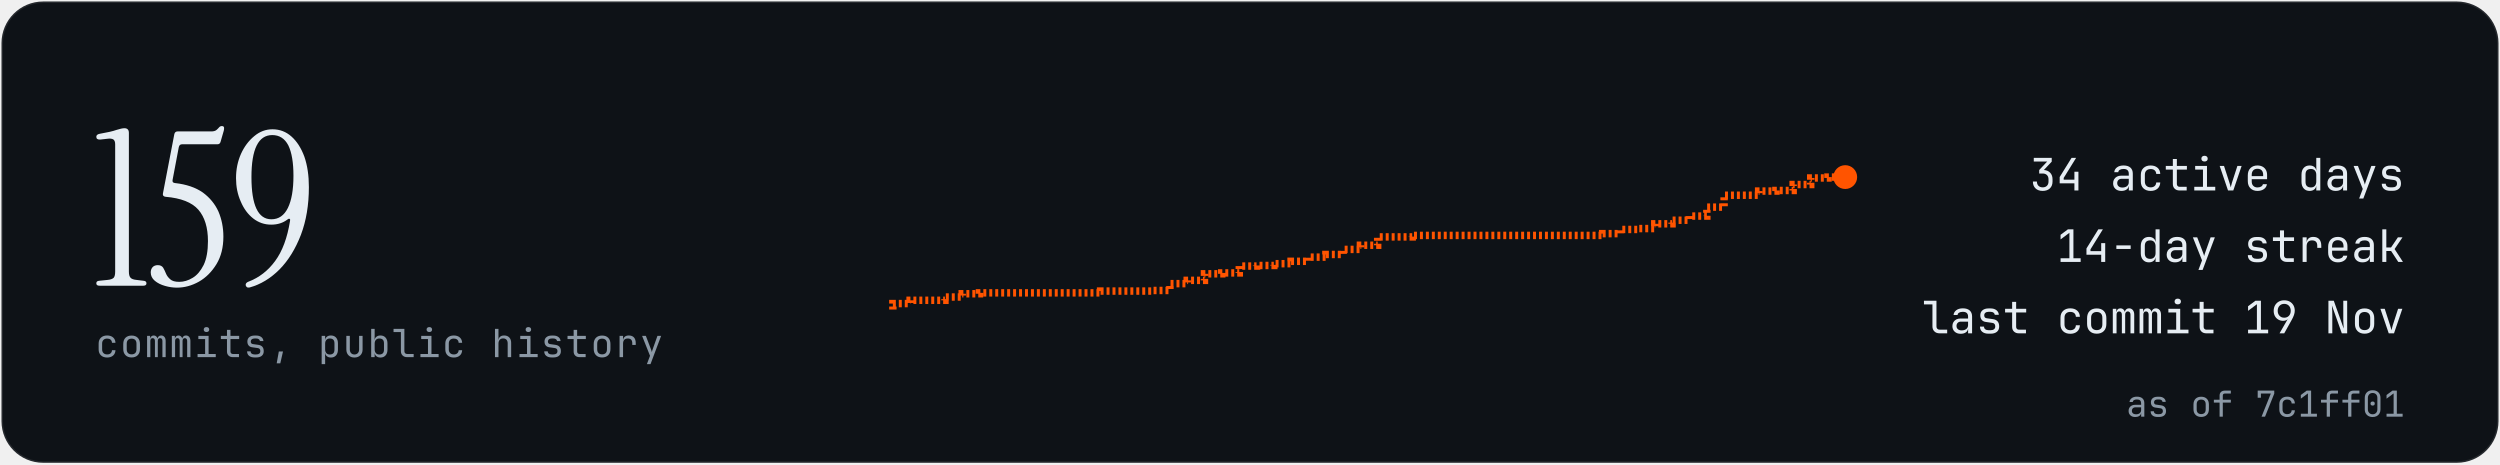
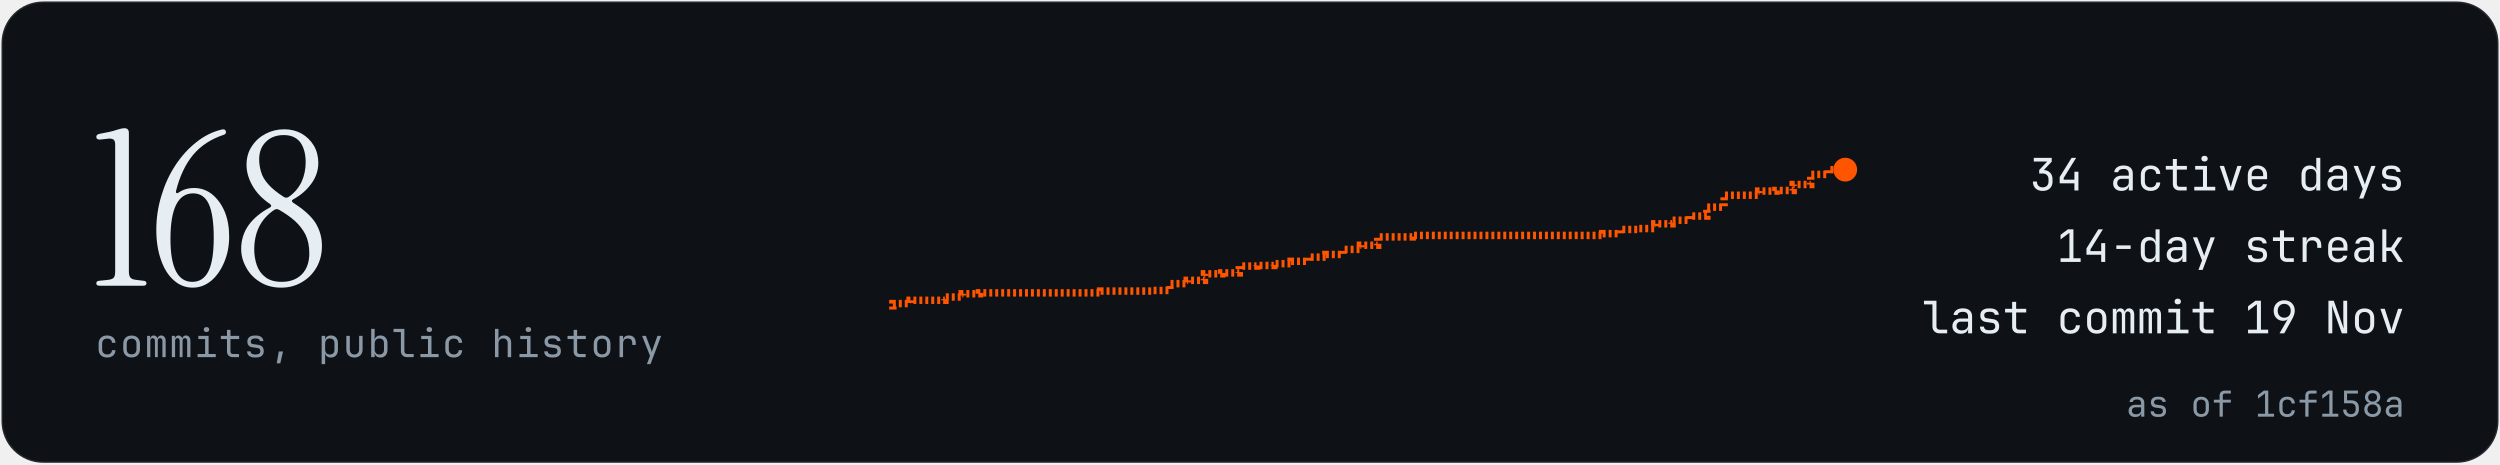
<svg xmlns="http://www.w3.org/2000/svg" viewBox="0 0 840 156" width="840" height="156" role="img" aria-labelledby="cg-title cg-desc">
  <style>.cg-stair{animation:cg-draw 1.6s cubic-bezier(.3,.8,.3,1) both}.cg-bar{transform-box:fill-box;transform-origin:center bottom;animation:cg-rise .4s ease-out both}.cg-flag{animation:cg-fade .4s ease-out 1.6s both}.cg-now-ring{transform-box:fill-box;transform-origin:center;animation:cg-pulse 3.2s ease-out infinite}@keyframes cg-draw{from{stroke-dashoffset:1}to{stroke-dashoffset:0}}@keyframes cg-rise{from{transform:scaleY(0)}to{transform:scaleY(1)}}@keyframes cg-fade{from{opacity:0}to{opacity:1}}@keyframes cg-pulse{from{opacity:.5;transform:scale(1)}to{opacity:0;transform:scale(2.6)}}@media (prefers-reduced-motion:reduce){.cg-stair,.cg-bar,.cg-flag,.cg-now-ring{animation:none}}</style>
  <defs>
    <path id="m44" d="M210 160l 55-306 108 0-70 306-93 0z" />
    <path id="m45" d="M140-290l 0-80 320 0 0 80-320 0z" />
-     <path id="m48" d="M300 10q-101 0-160-59-60-58-60-156l 0-320q 0-98 60-157 59-58 160-58 101 0 161 58 59 59 59 157l 0 320q 0 65-27 113-27 49-76 75-50 27-117 27zM300-67q 60 0 97-39 36-38 36-99l 0-320q 0-61-36-100-37-38-97-38-60 0-96 38-37 39-37 100l 0 320q 0 61 37 99 36 39 96 39zM300-310q-27 0-43-15-17-15-17-43 0-27 17-42 16-14 43-14 27 0 44 14 16 15 16 42 0 28-16 43-17 15-44 15z" />
    <path id="m49" d="M90 0l 0-82 198 0 0-570-198 148 0-103 165-123 123 0 0 648 162 0 0 82-450 0z" />
    <path id="m51" d="M289 10q-101 0-160-57-59-56-59-153l 90 0q 0 60 35 95 35 35 95 35 60 0 95-35 35-35 35-95l 0-50q 0-60-35-95-35-35-95-35l-79 0 0-78 179-190-300 0 0-82 402 0 0 84-176 187q 90 7 142 62 52 56 52 147l 0 50q 0 97-59 153-60 57-162 57z" />
    <path id="m52" d="M400 0l 0-160-330 0 0-141 266-429 102 0-278 449 0 39 240 0 0-178 90 0 0 420-90 0z" />
-     <path id="m55" d="M190 0l 260-648-278 0 0 118-90 0 0-200 464 0 0 84-258 646-98 0z" />
+     <path id="m53" d="M294 10q-101 0-160-57-59-56-59-153l 90 0q 0 60 35 95 35 35 95 35 60 0 95-35 35-35 35-95l 0-45q 0-60-34-95-34-35-92-35l-199 0 0-355 389 0 0 82-305 0 2 191 118 0q 101 0 156 55 55 56 55 157l 0 45q 0 97-59 153-60 57-162 57z" />
+     <path id="m56" d="M300 10q-69 0-122-27-53-27-82-76-30-48-30-111 0-69 40-119 39-50 105-61l 0-3q-57-13-91-58-34-44-34-102 0-57 27-101 27-43 76-68 48-24 111-24 64 0 112 24 48 25 75 68 27 44 27 101 0 58-34 102-34 45-91 58l 0 3q 66 11 106 61 39 50 39 119 0 63-29 111-30 49-82 76-53 27-123 27zM300-422q 56 0 90-33 34-33 34-86 0-53-34-86-34-33-90-33-55 0-89 33-35 33-35 86 0 53 35 86 34 33 89 33zM300-71q 64 0 104-38 40-37 40-97 0-61-40-99-40-37-104-37-64 0-104 37-40 38-40 99 0 60 40 97 40 38 104 38z" />
    <path id="m57" d="M195 0l 180-313-3-2q-10 16-37 25-27 10-59 10-63 0-110-29-48-28-75-78-27-50-27-116 0-71 30-124 30-53 83-83 53-30 122-30 71 0 124 29 53 30 83 82 30 53 30 122 0 48-18 98-18 51-49 106l-169 303-105 0zM300-350q 65 0 106-43 40-43 40-112 0-69-40-112-41-43-106-43-65 0-105 43-41 43-41 112 0 69 41 112 40 43 105 43z" />
    <path id="m78" d="M90 0l 0-730 120 0 223 625q-2-25-4-62-3-36-4-77-2-40-2-76l 0-410 87 0 0 730-120 0-222-625q 2 24 4 60 2 37 4 77 1 41 1 78l 0 410-87 0z" />
    <path id="m97" d="M252 10q-85 0-135-48-50-47-50-124 0-51 23-89 23-38 64-60 41-21 94-21l 170 0 0-43q 0-107-117-107-52 0-84 19-32 19-34 53l-90 0q 5-65 61-108 55-42 147-42 100 0 154 48 53 48 53 134l 0 378-89 0 0-100-2 0q-8 51-51 80-43 30-114 30zM274-66q 66 0 105-32 39-32 39-87l 0-77-160 0q-44 0-71 26-28 27-28 71 0 46 31 72 30 27 84 27z" />
    <path id="m98" d="M332 10q-62 0-102-31-40-30-47-84l-1 0 0 105-90 0 0-730 90 0 0 160-2 125 1 0q 8-53 49-84 40-31 102-31 83 0 132 55 49 55 49 150l 0 161q 0 94-49 149-49 55-132 55zM302-68q 57 0 89-30 32-30 32-97l 0-160q 0-68-32-98-32-29-89-29-55 0-87 35-33 35-33 97l 0 150q 0 62 33 97 32 35 87 35z" />
    <path id="m99" d="M308 10q-100 0-160-56-60-56-60-154l 0-150q 0-98 60-154 60-56 160-56 95 0 154 51 58 51 61 139l-90 0q-3-53-36-82-33-28-89-28-59 0-94 33-36 34-36 96l 0 151q 0 62 36 96 35 34 94 34 56 0 89-29 33-29 36-81l 90 0q-3 88-61 139-59 51-154 51z" />
    <path id="m100" d="M268 10q-82 0-131-55-50-55-50-149l 0-161q 0-95 49-150 49-55 132-55 62 0 103 31 40 31 48 84l 1 0-2-125 0-160 90 0 0 730-90 0 0-105-1 0q-7 54-47 84-40 31-102 31zM298-68q 56 0 88-35 32-35 32-97l 0-150q 0-62-32-97-32-35-88-35-57 0-89 29-32 30-32 98l 0 160q 0 67 32 97 32 30 89 30z" />
    <path id="m101" d="M300 10q-97 0-156-59-60-58-60-161l 0-130q 0-103 60-162 59-58 156-58 65 0 114 26 48 26 75 73 27 47 27 111l 0 98-344 0 0 52q 0 61 35 96 35 36 93 36 50 0 83-20 32-19 39-52l 90 0q-9 69-67 109-58 41-145 41zM172-322l 256 0 0-28q 0-65-33-101-34-35-95-35-61 0-94 35-34 36-34 101l 0 28z" />
    <path id="m102" d="M215 0l 0-393-160 0 0-82 160 0 0-115q 0-65 41-103 41-37 113-37l 161 0 0 82-161 0q-64 0-64 58l 0 115 225 0 0 82-225 0 0 393-90 0z" />
    <path id="m104" d="M92 0l 0-730 90 0 0 285 1 0q 7-55 45-85 38-30 101-30 83 0 132 51 49 51 49 139l 0 370-90 0 0-355q 0-62-31-96-32-33-86-33-56 0-88 35-33 35-33 99l 0 350-90 0z" />
    <path id="m105" d="M85 0l 0-82 195 0 0-386-175 0 0-82 265 0 0 468 185 0 0 82-470 0zM315-649q-33 0-52-17-19-17-19-46 0-30 19-48 19-17 52-17 33 0 52 17 19 18 19 48 0 29-19 46-19 17-52 17z" />
    <path id="m107" d="M97 0l 0-730 90 0 0 407 105 0 154-227 103 0-177 262 187 288-105 0-160-245-107 0 0 245-90 0z" />
    <path id="m108" d="M380 0q-73 0-116-43-44-42-44-112l 0-493-190 0 0-82 280 0 0 575q 0 34 19 53 19 20 51 20l 170 0 0 82-170 0z" />
    <path id="m109" d="M60 0l 0-550 78 0 0 73 2 0q 5-37 30-60 24-23 62-23 36 0 61 21 25 21 36 57l 1 0q 7-36 32-57 24-21 62-21 53 0 85 39 31 40 31 103l 0 418-84 0 0-419q 0-33-16-53-16-19-44-19-27 0-43 19-16 19-16 52l 0 420-74 0 0-419q 0-33-16-53-16-19-43-19-28 0-44 19-16 19-16 52l 0 420-84 0z" />
    <path id="m111" d="M300 8q-99 0-157-58-59-58-59-162l 0-126q 0-105 58-163 58-57 158-57 100 0 158 57 58 58 58 163l 0 126q 0 104-58 162-59 58-158 58zM300-72q 59 0 93-33 33-33 33-97l 0-146q 0-64-33-97-34-33-93-33-58 0-92 33-34 33-34 97l 0 146q 0 64 34 97 34 33 92 33z" />
    <path id="m112" d="M92 180l 0-730 90 0 0 105 1 0q 7-54 47-85 40-30 102-30 83 0 132 54 49 55 49 150l 0 161q 0 95-49 150-49 55-132 55-62 0-102-31-40-31-47-84l-3 0 2 125 0 160-90 0zM302-68q 57 0 89-30 32-30 32-97l 0-160q 0-68-32-98-32-29-89-29-55 0-87 35-33 35-33 97l 0 150q 0 62 33 97 32 35 87 35z" />
    <path id="m114" d="M112 0l 0-550 90 0 0 105 2 0q 7-53 45-84 38-31 102-31 86 0 133 51 46 52 46 147l 0 47-90 0 0-47q 0-120-117-120-59 0-90 34-31 34-31 98l 0 350-90 0z" />
    <path id="m115" d="M278 8q-92 0-142-42-51-41-51-117l 90 0q 0 38 27 59 27 22 76 22l 44 0q 50 0 78-22 27-22 27-62 0-71-65-80l-152-22q-56-8-87-47-31-38-31-101 0-72 50-113 49-41 136-41l 44 0q 80 0 131 39 50 40 54 104l-91 0q-2-29-27-48-26-19-67-19l-44 0q-46 0-72 21-26 21-26 57 0 58 53 66l 142 20q 140 20 140 164 0 77-50 119-51 43-143 43l-44 0z" />
    <path id="m116" d="M355 0q-68 0-109-40-41-39-41-105l 0-323-158 0 0-82 158 0 0-155 90 0 0 155 225 0 0 82-225 0 0 323q 0 28 17 45 16 18 43 18l 160 0 0 82-160 0z" />
    <path id="m117" d="M299 10q-95 0-152-57-57-56-57-153l 0-350 90 0 0 350q 0 60 32 95 32 36 87 36 56 0 89-36 32-35 32-95l 0-350 90 0 0 350q 0 97-58 153-58 57-153 57z" />
    <path id="m118" d="M241 0l-187-550 97 0 120 370q 11 33 19 63 8 31 12 48 5-17 12-48 7-30 17-63l 120-370 95 0-187 550-118 0z" />
    <path id="m121" d="M178 180l 81-214-205-516 97 0 130 340q 8 20 15 42 7 22 10 38 3-16 10-38 7-22 14-42l 121-340 95 0-274 730-94 0z" />
    <path id="d49" d="M20 0q-15 0-15-11 0-11 13-12l 39-4q 21-2 29-10 7-8 7-29l 0-594q 0-17-9-23-10-5-25-3l-36 4q-18 1-18-13 0-11 16-14 53-9 78-18 25-8 37-8 21 0 21 22l 0 647q 0 21 8 29 7 8 28 10l 33 4q 13 1 13 12 0 11-15 11l-204 0z" />
-     <path id="d53" d="M132 9q-27 0-55-8-29-8-48-24-19-16-19-39 0-15 9-25 9-9 24-9 17 0 25 12 7 12 13 27 6 15 20 27 13 12 42 12 32 0 63-19 30-18 51-60 20-42 20-111 0-95-45-147-45-51-153-60-15-2-12-16l 53-276q 3-13 15-13l 157 0q 17 0 25-7 7-6 12-12 5-6 13-6 8 0 10 6 1 7-1 15l-15 52q-3 12-15 12l-165 0q-12 0-15 13l-29 153q-3 14 12 15 79 9 129 44 49 36 73 89 23 54 23 117 0 75-32 128-33 54-82 82-50 28-103 28z" />
-     <path id="d57" d="M90 8q-10 2-14-2-5-4-5-10 0-9 11-14 77-29 127-98 50-68 69-186 2-8-2-10-4-2-10 3-31 24-76 24-47 0-84-29-37-29-58-79-22-49-22-109 0-61 23-113 23-51 62-83 38-32 85-32 51 0 89 34 38 34 60 94 21 61 21 142 0 124-37 222-38 99-100 162-63 63-139 84zM98-507q 0 197 93 197 51 0 77-53 26-53 26-150 0-93-24-142-25-48-75-48-97 0-97 196z" />
+     <path id="d54" d="M206 9q-50 0-88-34-39-34-60-95-22-61-22-141 0-82 24-160 23-77 65-141 42-64 98-108 55-44 119-59 10-2 15 2 4 4 4 10 0 10-11 13-88 29-142 93-54 65-80 169-2 7 2 9 3 3 9-1 31-22 73-22 47 0 84 29 37 30 59 81 21 51 21 117 0 65-23 119-23 55-61 87-39 32-86 32zM204-18q 51 0 76-51 24-50 24-155 0-107-23-157-23-50-73-50-106 0-106 213 0 200 102 200z" />
+     <path id="d56" d="M215 9q-58 0-100-27-42-26-64-68-23-41-23-86 0-62 35-111 35-48 99-82 6-3 6-8 0-4-5-8-56-38-83-87-27-48-27-96 0-50 25-87 24-37 64-58 40-21 87-21 45 0 81 20 36 21 57 56 21 36 21 81 0 52-32 96-32 45-85 74-6 3-6 7 0 5 6 9 73 46 104 94 30 49 30 107 0 56-25 100-25 44-68 69-43 26-97 26zM226-415q 13 9 26-1 38-27 58-69 19-42 19-91 0-58-25-93-26-34-77-34-52 0-83 31-32 31-32 82 0 30 9 59 8 29 33 57 25 29 72 59zM217-18q 60 0 95-36 34-36 34-97 0-51-18-88-19-36-50-64-31-27-71-50-13-9-26 0-92 63-92 184 0 38 12 73 12 35 40 56 28 22 76 22z" />
  </defs>
  <rect x="0.5" y="0.5" width="839" height="155" rx="14" fill="#0E1217" stroke="#FFFFFF" stroke-width="1" stroke-opacity="0.1" />
-   <g class="cg-text-group" data-name="commit-total" data-font="display" data-size="72" fill="#E6EDF3" data-bbox="32.4 42.4 71.4 54.4">
-     <g class="cg-run" data-bbox="32.4 42.4 71.4 54.4" transform="translate(32 96)scale(0.072)">
+   <g class="cg-text-group" data-name="commit-total" data-font="display" data-size="72" fill="#E6EDF3" data-bbox="32.4 43.1 75.8 53.6">
+     <g class="cg-run" data-bbox="32.4 43.1 75.8 53.6" transform="translate(32 96)scale(0.072)">
      <g fill="#E6EDF3">
        <use href="#d49" />
-         <use href="#d53" x="249" />
-         <use href="#d57" x="631" />
+         <use href="#d54" x="249" />
+         <use href="#d56" x="653" />
      </g>
    </g>
  </g>
  <g class="cg-text-group" data-name="commit-caption" data-font="mono" data-size="13" fill="#8B98A5" data-bbox="33.1 109.9 189 12.4">
    <g class="cg-run" data-bbox="33.1 109.9 189 12.4" transform="translate(32 120)scale(0.013)">
      <g fill="#8B98A5">
        <use href="#m99" />
        <use href="#m111" x="640" />
        <use href="#m109" x="1280" />
        <use href="#m109" x="1920" />
        <use href="#m105" x="2560" />
        <use href="#m116" x="3200" />
        <use href="#m115" x="3840" />
        <use href="#m44" x="4480" />
        <use href="#m112" x="5760" />
        <use href="#m117" x="6400" />
        <use href="#m98" x="7040" />
        <use href="#m108" x="7680" />
        <use href="#m105" x="8320" />
        <use href="#m99" x="8960" />
        <use href="#m104" x="10240" />
        <use href="#m105" x="10880" />
        <use href="#m115" x="11520" />
        <use href="#m116" x="12160" />
        <use href="#m111" x="12800" />
        <use href="#m114" x="13440" />
        <use href="#m121" x="14080" />
      </g>
    </g>
  </g>
  <g class="cg-text-group" data-name="stats" data-font="mono" data-size="15" fill="#E6EDF3" data-bbox="646.5 52.3 160.9 59.8">
    <g class="cg-run" data-bbox="683.1 52.3 123.7 14.4" transform="translate(682 64)scale(0.015)">
      <g fill="#E6EDF3">
        <use href="#m51" />
        <use href="#m52" x="600" />
        <use href="#m97" x="1800" />
        <use href="#m99" x="2400" />
        <use href="#m116" x="3000" />
        <use href="#m105" x="3600" />
        <use href="#m118" x="4200" />
        <use href="#m101" x="4800" />
        <use href="#m100" x="6000" />
        <use href="#m97" x="6600" />
        <use href="#m121" x="7200" />
        <use href="#m115" x="7800" />
      </g>
    </g>
    <g class="cg-run" data-bbox="692.4 77.1 115 13.7" transform="translate(691 88)scale(0.015)">
      <g fill="#E6EDF3">
        <use href="#m49" />
        <use href="#m52" x="600" />
        <use href="#m45" x="1200" />
        <use href="#m100" x="1800" />
        <use href="#m97" x="2400" />
        <use href="#m121" x="3000" />
        <use href="#m115" x="4200" />
        <use href="#m116" x="4800" />
        <use href="#m114" x="5400" />
        <use href="#m101" x="6000" />
        <use href="#m97" x="6600" />
        <use href="#m107" x="7200" />
      </g>
    </g>
    <g class="cg-run" data-bbox="646.5 100.3 160.7 11.8" transform="translate(646 112)scale(0.015)">
      <g fill="#E6EDF3">
        <use href="#m108" />
        <use href="#m97" x="600" />
        <use href="#m115" x="1200" />
        <use href="#m116" x="1800" />
        <use href="#m99" x="3000" />
        <use href="#m111" x="3600" />
        <use href="#m109" x="4200" />
        <use href="#m109" x="4800" />
        <use href="#m105" x="5400" />
        <use href="#m116" x="6000" />
        <use href="#m49" x="7200" />
        <use href="#m57" x="7800" />
        <use href="#m78" x="9000" />
        <use href="#m111" x="9600" />
        <use href="#m118" x="10200" />
      </g>
    </g>
  </g>
-   <path d="M300 104L300 104L300 102L305.8 102L305.8 102L305.8 100.9L311.6 100.9L317.5 100.9L317.5 100.9L317.5 99.8L323.3 99.8L323.3 99.8L323.3 98.7L329.1 98.7L329.1 98.7L329.1 98.4L334.9 98.4L340.7 98.4L346.5 98.4L352.4 98.4L358.2 98.4L364 98.4L369.8 98.4L369.8 98.4L369.8 97.8L375.6 97.8L381.5 97.8L387.3 97.8L387.3 97.8L387.3 97.6L393.1 97.6L393.1 97.6L393.1 95.3L398.9 95.3L398.9 95.3L398.9 94.2L404.7 94.2L404.7 94.2L404.7 92L410.5 92L410.5 92L410.5 91.7L416.4 91.7L416.4 91.7L416.4 89.4L422.2 89.4L422.2 89.4L422.2 89.2L428 89.2L428 89.2L428 88.6L433.8 88.6L433.8 88.6L433.8 87.8L439.6 87.8L439.6 87.8L439.6 86.4L445.5 86.4L445.5 86.4L445.5 85.5L451.3 85.5L451.3 85.5L451.3 83.8L457.1 83.8L457.1 83.8L457.1 82.4L462.9 82.4L462.9 82.4L462.9 79.6L468.7 79.6L474.5 79.6L474.5 79.6L474.5 79.1L480.4 79.1L486.2 79.1L492 79.1L497.8 79.1L503.6 79.1L509.5 79.1L515.3 79.1L521.1 79.1L526.9 79.1L532.7 79.1L538.5 79.1L538.5 79.1L538.5 78.5L544.4 78.5L544.4 78.5L544.4 77.1L550.2 77.1L550.2 77.1L550.2 76.8L556 76.8L556 76.8L556 75.2L561.8 75.2L561.8 75.2L561.8 74L567.6 74L567.6 74L567.6 72.6L573.5 72.6L573.5 72.6L573.5 69.6L579.3 69.6L579.3 69.6L579.3 65.6L585.1 65.6L590.9 65.6L590.9 65.6L590.9 64.2L596.7 64.2L596.7 64.2L596.7 64L602.5 64L602.5 64L602.5 62L608.4 62L608.4 62L608.4 59.8L614.2 59.8L614.2 59.8L614.2 59.5L620 59.5" fill="none" stroke="#FF5400" stroke-width="2.5" class="cg-stair" pathLength="1" stroke-dasharray="1" stroke-dashoffset="0" />
-   <circle class="dm dm-now-dot" cx="620" cy="59.5" r="3.5" fill="#FF5400" stroke="#FF5400" stroke-width="1" />
-   <g class="cg-text-group" data-name="stamp" data-font="mono" data-size="12" fill="#8B98A5" data-bbox="715.2 131.1 92.1 9">
-     <g class="cg-run" data-bbox="715.2 131.1 92.1 9" transform="translate(714.4 140)scale(0.012)">
+   <path d="M300 104L300 104L300 102L305.8 102L305.8 102L305.8 100.9L311.6 100.9L317.5 100.9L317.5 100.9L317.5 99.8L323.3 99.8L323.3 99.8L323.3 98.7L329.1 98.7L329.1 98.7L329.1 98.4L334.9 98.4L340.7 98.4L346.5 98.4L352.4 98.4L358.2 98.4L364 98.4L369.8 98.4L369.8 98.4L369.8 97.8L375.6 97.8L381.5 97.8L387.3 97.8L387.3 97.8L387.3 97.6L393.1 97.6L393.1 97.6L393.1 95.3L398.9 95.3L398.9 95.3L398.9 94.2L404.7 94.2L404.7 94.2L404.7 92L410.5 92L410.5 92L410.5 91.7L416.4 91.7L416.4 91.7L416.4 89.4L422.2 89.4L422.2 89.4L422.2 89.2L428 89.2L428 89.2L428 88.6L433.8 88.6L433.8 88.6L433.8 87.8L439.6 87.8L439.6 87.8L439.6 86.4L445.5 86.4L445.5 86.4L445.5 85.5L451.3 85.5L451.3 85.5L451.3 83.8L457.1 83.8L457.1 83.8L457.1 82.4L462.9 82.4L462.9 82.4L462.9 79.6L468.7 79.6L474.5 79.6L474.5 79.6L474.5 79.1L480.4 79.1L486.2 79.1L492 79.1L497.8 79.1L503.6 79.1L509.5 79.1L515.3 79.1L521.1 79.1L526.9 79.1L532.7 79.1L538.5 79.1L538.5 79.1L538.5 78.5L544.4 78.5L544.4 78.5L544.4 77.1L550.2 77.1L550.2 77.1L550.2 76.8L556 76.8L556 76.8L556 75.2L561.8 75.2L561.8 75.2L561.8 74L567.6 74L567.6 74L567.6 72.6L573.5 72.6L573.5 72.6L573.5 69.6L579.3 69.6L579.3 69.6L579.3 65.6L585.1 65.6L590.9 65.6L590.9 65.6L590.9 64.2L596.7 64.2L596.7 64.2L596.7 64L602.5 64L602.5 64L602.5 62L608.4 62L608.4 62L608.4 58.6L614.2 58.6L614.2 58.6L614.2 57L620 57" fill="none" stroke="#FF5400" stroke-width="2.5" class="cg-stair" pathLength="1" stroke-dasharray="1" stroke-dashoffset="0" />
+   <circle class="dm dm-now-dot" cx="620" cy="57" r="3.5" fill="#FF5400" stroke="#FF5400" stroke-width="1" />
+   <g class="cg-text-group" data-name="stamp" data-font="mono" data-size="12" fill="#8B98A5" data-bbox="715.2 131.1 91.7 9">
+     <g class="cg-run" data-bbox="715.2 131.1 91.7 9" transform="translate(714.4 140)scale(0.012)">
      <g fill="#8B98A5">
        <use href="#m97" />
        <use href="#m115" x="600" />
        <use href="#m111" x="1800" />
        <use href="#m102" x="2400" />
-         <use href="#m55" x="3600" />
+         <use href="#m49" x="3600" />
        <use href="#m99" x="4200" />
-         <use href="#m49" x="4800" />
-         <use href="#m102" x="5400" />
-         <use href="#m102" x="6000" />
-         <use href="#m48" x="6600" />
-         <use href="#m49" x="7200" />
+         <use href="#m102" x="4800" />
+         <use href="#m49" x="5400" />
+         <use href="#m53" x="6000" />
+         <use href="#m56" x="6600" />
+         <use href="#m97" x="7200" />
      </g>
    </g>
  </g>
</svg>
